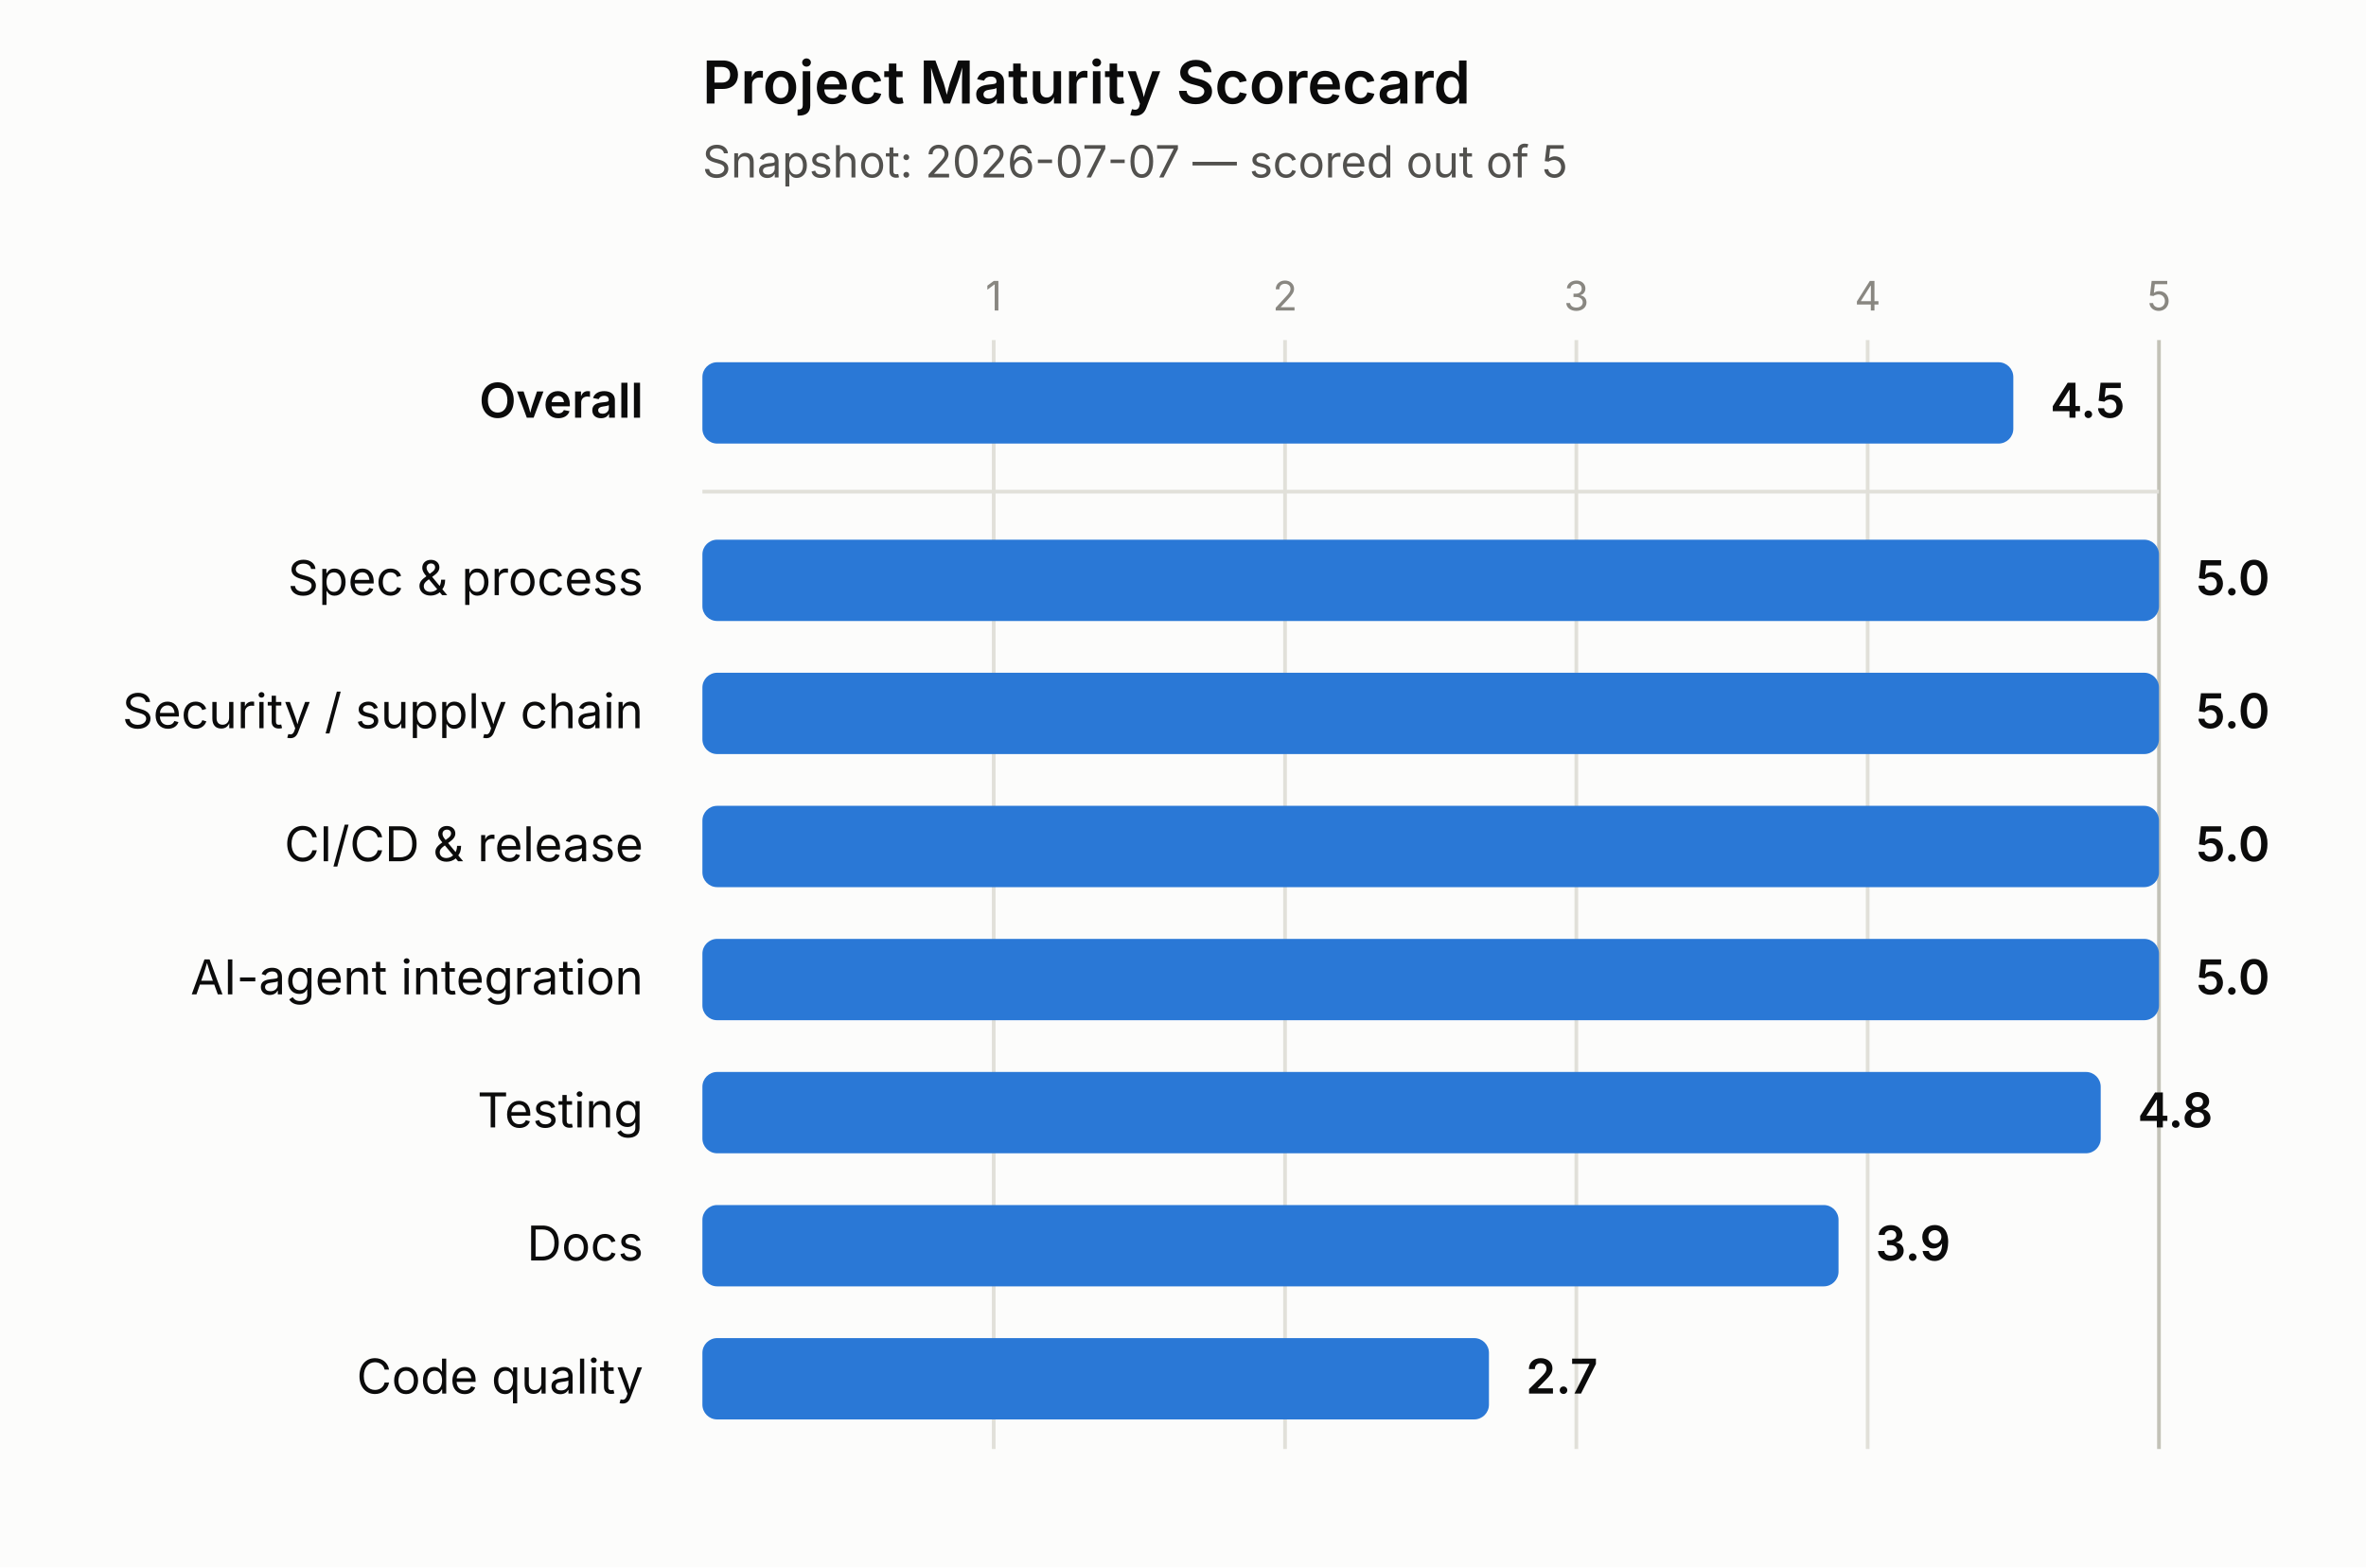
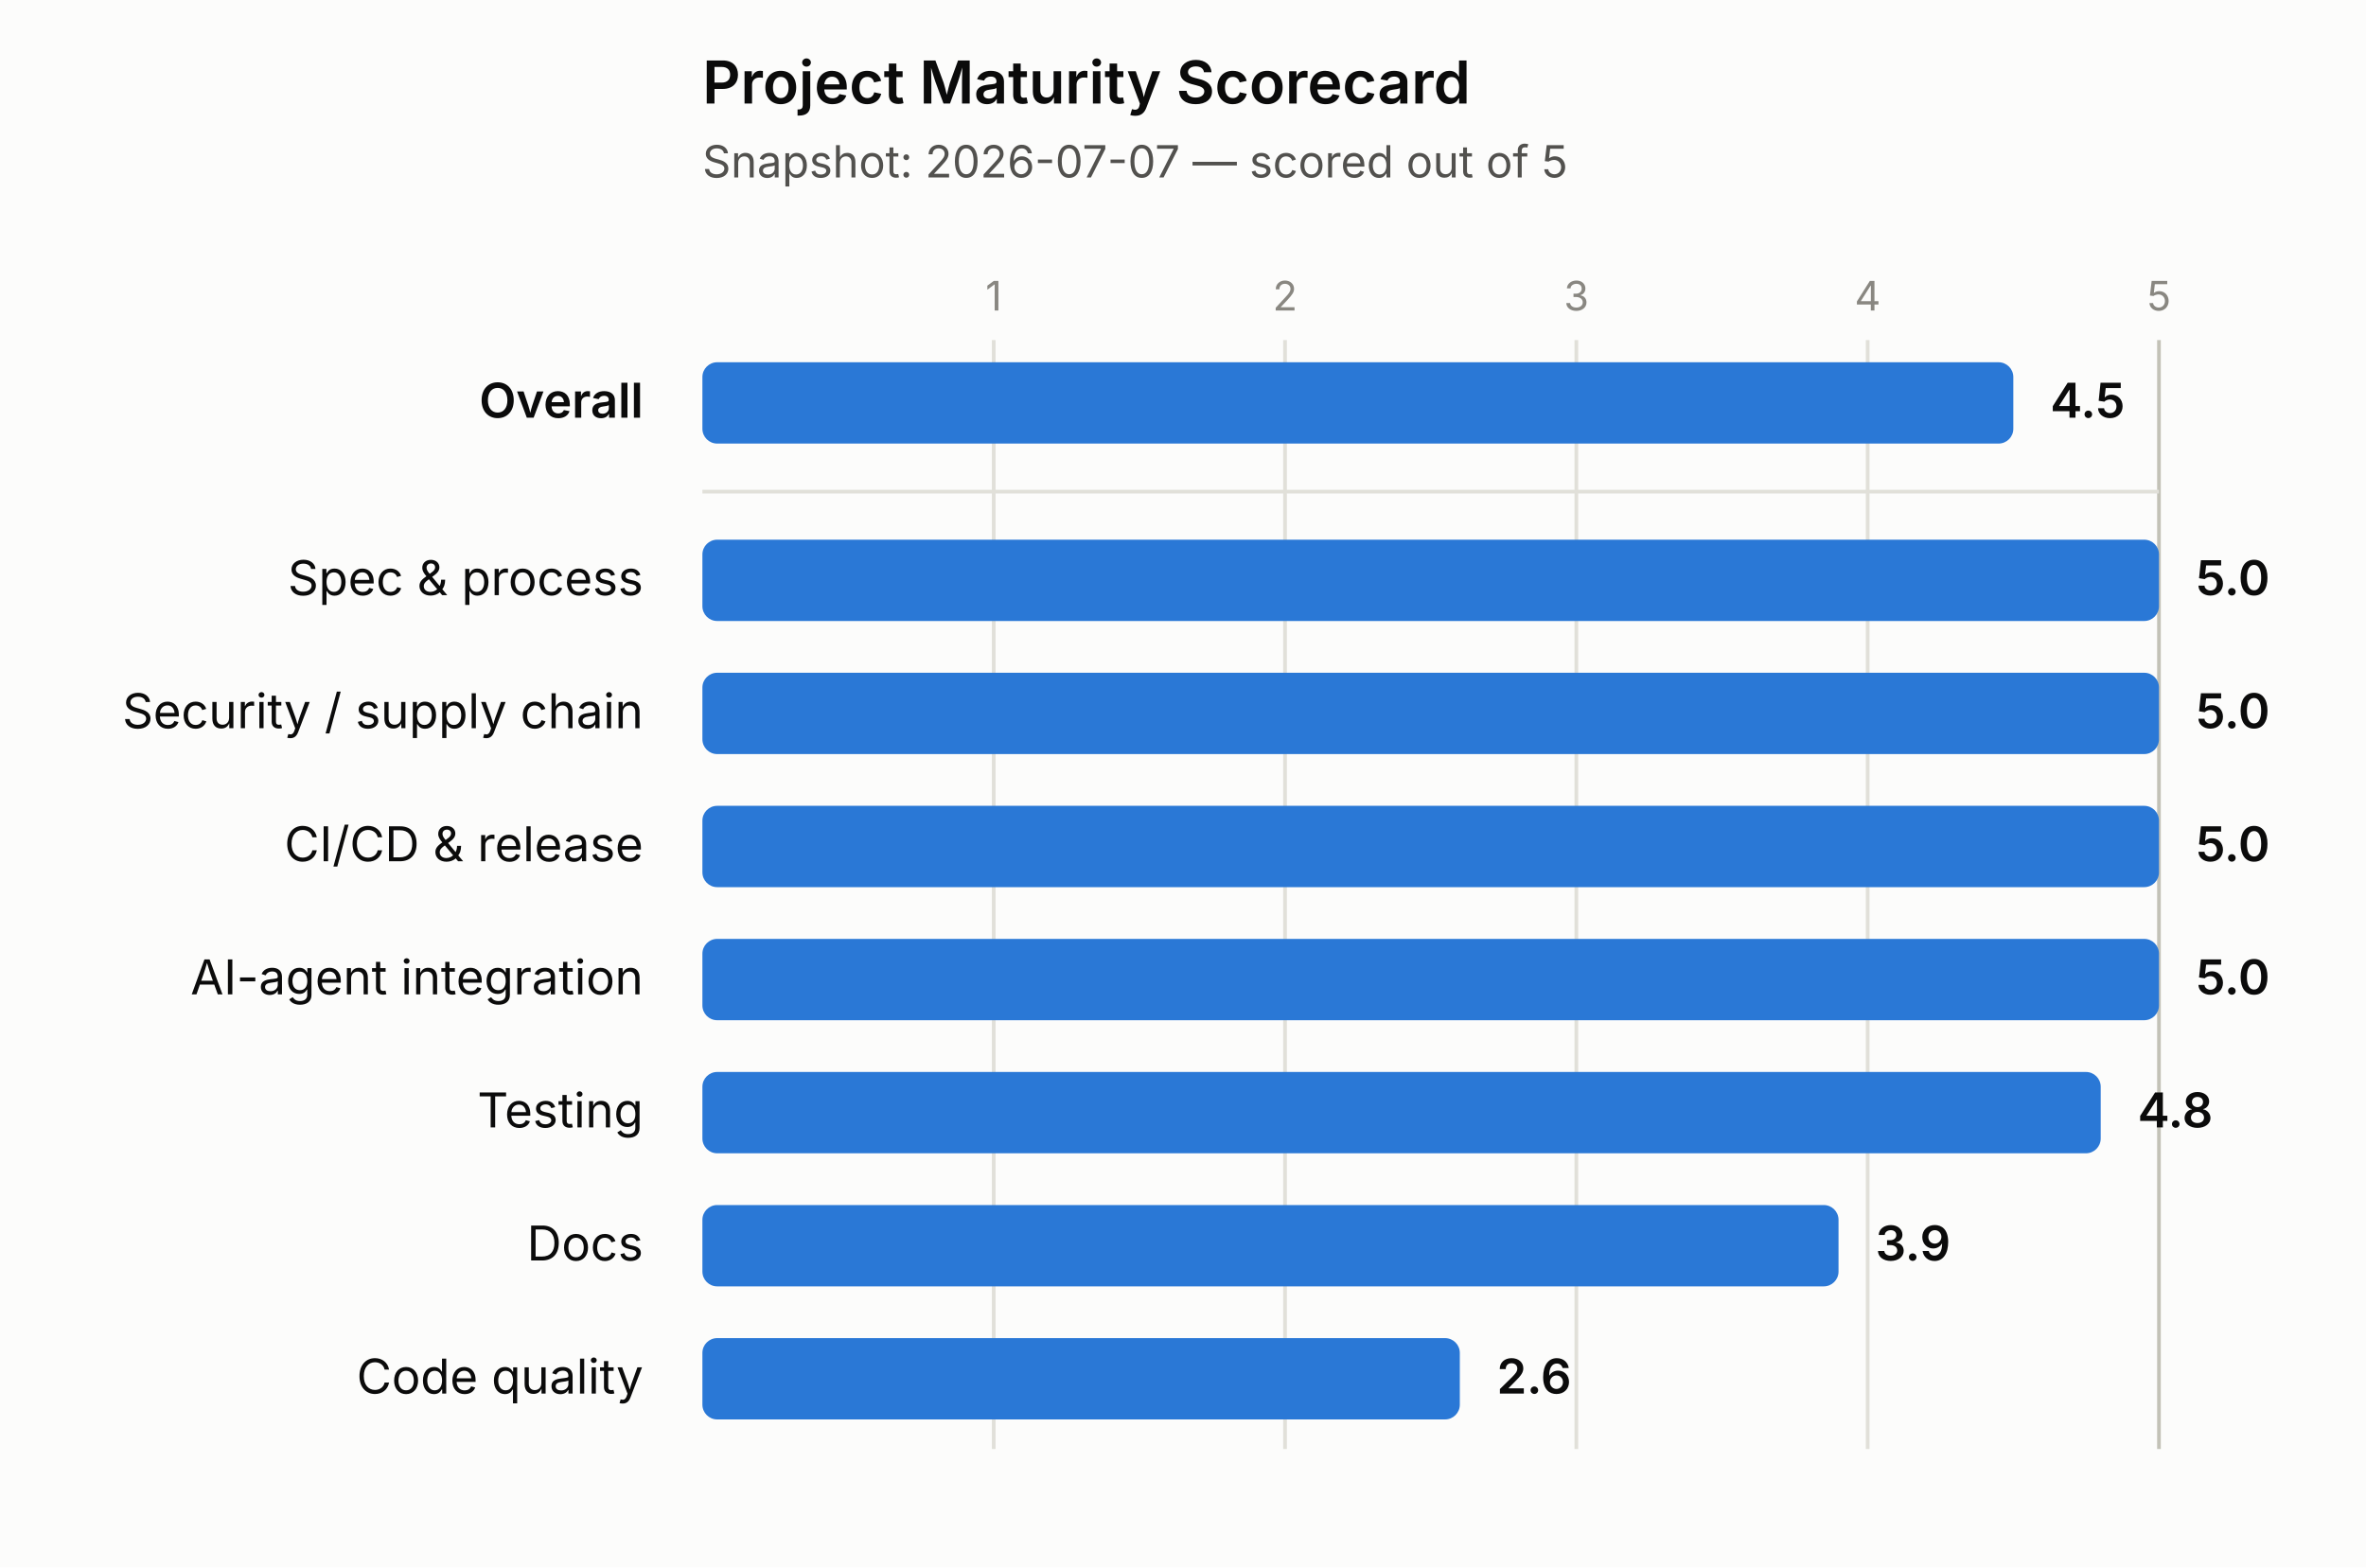
<svg xmlns="http://www.w3.org/2000/svg" width="640" height="424" viewBox="0 0 640 424">
  <rect x="0" y="0" width="640" height="424" fill="#fcfcfb" />
  <text x="190" y="28" font-size="16" font-weight="600" fill="#0b0b0b" font-family="system-ui, -apple-system, 'Segoe UI', sans-serif">Project Maturity Scorecard</text>
  <text x="190" y="48" font-size="12" fill="#52514e" font-family="system-ui, -apple-system, 'Segoe UI', sans-serif">Snapshot: 2026-07-07 — scored out of 5</text>
  <line x1="268.8" y1="92" x2="268.8" y2="392" stroke="#e1e0d9" stroke-width="1" />
  <text x="268.8" y="84" font-size="11" fill="#898781" text-anchor="middle" font-family="system-ui, -apple-system, 'Segoe UI', sans-serif">1</text>
  <line x1="347.6" y1="92" x2="347.6" y2="392" stroke="#e1e0d9" stroke-width="1" />
  <text x="347.6" y="84" font-size="11" fill="#898781" text-anchor="middle" font-family="system-ui, -apple-system, 'Segoe UI', sans-serif">2</text>
  <line x1="426.4" y1="92" x2="426.4" y2="392" stroke="#e1e0d9" stroke-width="1" />
  <text x="426.4" y="84" font-size="11" fill="#898781" text-anchor="middle" font-family="system-ui, -apple-system, 'Segoe UI', sans-serif">3</text>
  <line x1="505.2" y1="92" x2="505.2" y2="392" stroke="#e1e0d9" stroke-width="1" />
  <text x="505.2" y="84" font-size="11" fill="#898781" text-anchor="middle" font-family="system-ui, -apple-system, 'Segoe UI', sans-serif">4</text>
  <line x1="584" y1="92" x2="584" y2="392" stroke="#c3c2b7" stroke-width="1" />
  <text x="584" y="84" font-size="11" fill="#898781" text-anchor="middle" font-family="system-ui, -apple-system, 'Segoe UI', sans-serif">5</text>
  <line x1="190" y1="133" x2="584" y2="133" stroke="#e1e0d9" stroke-width="1" />
  <text x="174" y="113" font-size="13" font-weight="600" fill="#0b0b0b" text-anchor="end" font-family="system-ui, -apple-system, 'Segoe UI', sans-serif">Overall</text>
  <rect x="190" y="98" width="354.6" height="22" rx="4" ry="4" fill="#2a78d6" />
  <text x="554.6" y="113" font-size="13" font-weight="600" fill="#0b0b0b" font-family="system-ui, -apple-system, 'Segoe UI', sans-serif">4.5</text>
  <text x="174" y="161" font-size="13" font-weight="400" fill="#0b0b0b" text-anchor="end" font-family="system-ui, -apple-system, 'Segoe UI', sans-serif">Spec &amp; process</text>
  <rect x="190" y="146" width="394" height="22" rx="4" ry="4" fill="#2a78d6" />
  <text x="594" y="161" font-size="13" font-weight="600" fill="#0b0b0b" font-family="system-ui, -apple-system, 'Segoe UI', sans-serif">5.0</text>
  <text x="174" y="197" font-size="13" font-weight="400" fill="#0b0b0b" text-anchor="end" font-family="system-ui, -apple-system, 'Segoe UI', sans-serif">Security / supply chain</text>
  <rect x="190" y="182" width="394" height="22" rx="4" ry="4" fill="#2a78d6" />
  <text x="594" y="197" font-size="13" font-weight="600" fill="#0b0b0b" font-family="system-ui, -apple-system, 'Segoe UI', sans-serif">5.0</text>
  <text x="174" y="233" font-size="13" font-weight="400" fill="#0b0b0b" text-anchor="end" font-family="system-ui, -apple-system, 'Segoe UI', sans-serif">CI/CD &amp; release</text>
  <rect x="190" y="218" width="394" height="22" rx="4" ry="4" fill="#2a78d6" />
  <text x="594" y="233" font-size="13" font-weight="600" fill="#0b0b0b" font-family="system-ui, -apple-system, 'Segoe UI', sans-serif">5.0</text>
  <text x="174" y="269" font-size="13" font-weight="400" fill="#0b0b0b" text-anchor="end" font-family="system-ui, -apple-system, 'Segoe UI', sans-serif">AI-agent integration</text>
  <rect x="190" y="254" width="394" height="22" rx="4" ry="4" fill="#2a78d6" />
  <text x="594" y="269" font-size="13" font-weight="600" fill="#0b0b0b" font-family="system-ui, -apple-system, 'Segoe UI', sans-serif">5.0</text>
  <text x="174" y="305" font-size="13" font-weight="400" fill="#0b0b0b" text-anchor="end" font-family="system-ui, -apple-system, 'Segoe UI', sans-serif">Testing</text>
  <rect x="190" y="290" width="378.24" height="22" rx="4" ry="4" fill="#2a78d6" />
  <text x="578.24" y="305" font-size="13" font-weight="600" fill="#0b0b0b" font-family="system-ui, -apple-system, 'Segoe UI', sans-serif">4.8</text>
  <text x="174" y="341" font-size="13" font-weight="400" fill="#0b0b0b" text-anchor="end" font-family="system-ui, -apple-system, 'Segoe UI', sans-serif">Docs</text>
  <rect x="190" y="326" width="307.32" height="22" rx="4" ry="4" fill="#2a78d6" />
  <text x="507.32" y="341" font-size="13" font-weight="600" fill="#0b0b0b" font-family="system-ui, -apple-system, 'Segoe UI', sans-serif">3.9</text>
  <text x="174" y="377" font-size="13" font-weight="400" fill="#0b0b0b" text-anchor="end" font-family="system-ui, -apple-system, 'Segoe UI', sans-serif">Code quality</text>
-   <rect x="190" y="362" width="212.76" height="22" rx="4" ry="4" fill="#2a78d6" />
-   <text x="412.76" y="377" font-size="13" font-weight="600" fill="#0b0b0b" font-family="system-ui, -apple-system, 'Segoe UI', sans-serif">2.7</text>
+   <rect x="190" y="362" width="204.88" height="22" rx="4" ry="4" fill="#2a78d6" />
+   <text x="404.88" y="377" font-size="13" font-weight="600" fill="#0b0b0b" font-family="system-ui, -apple-system, 'Segoe UI', sans-serif">2.6</text>
</svg>
